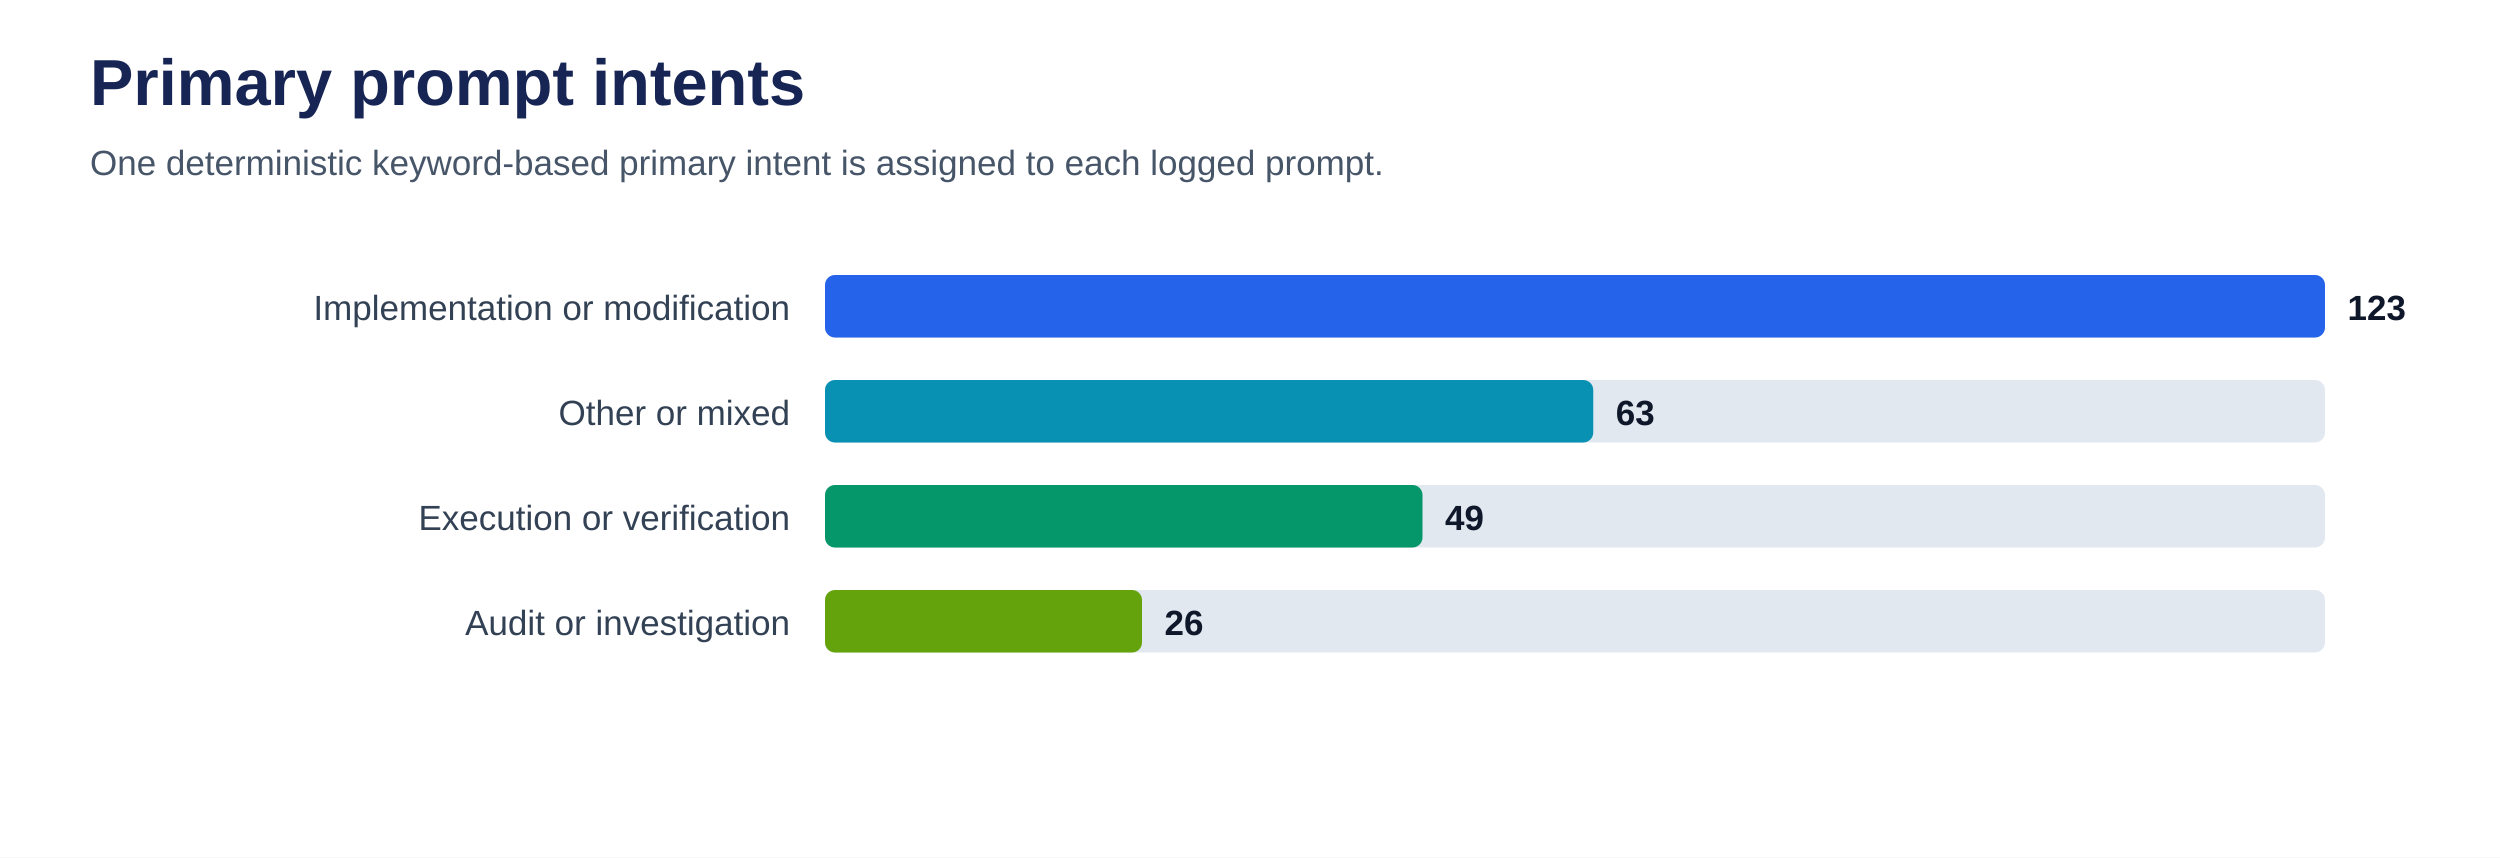
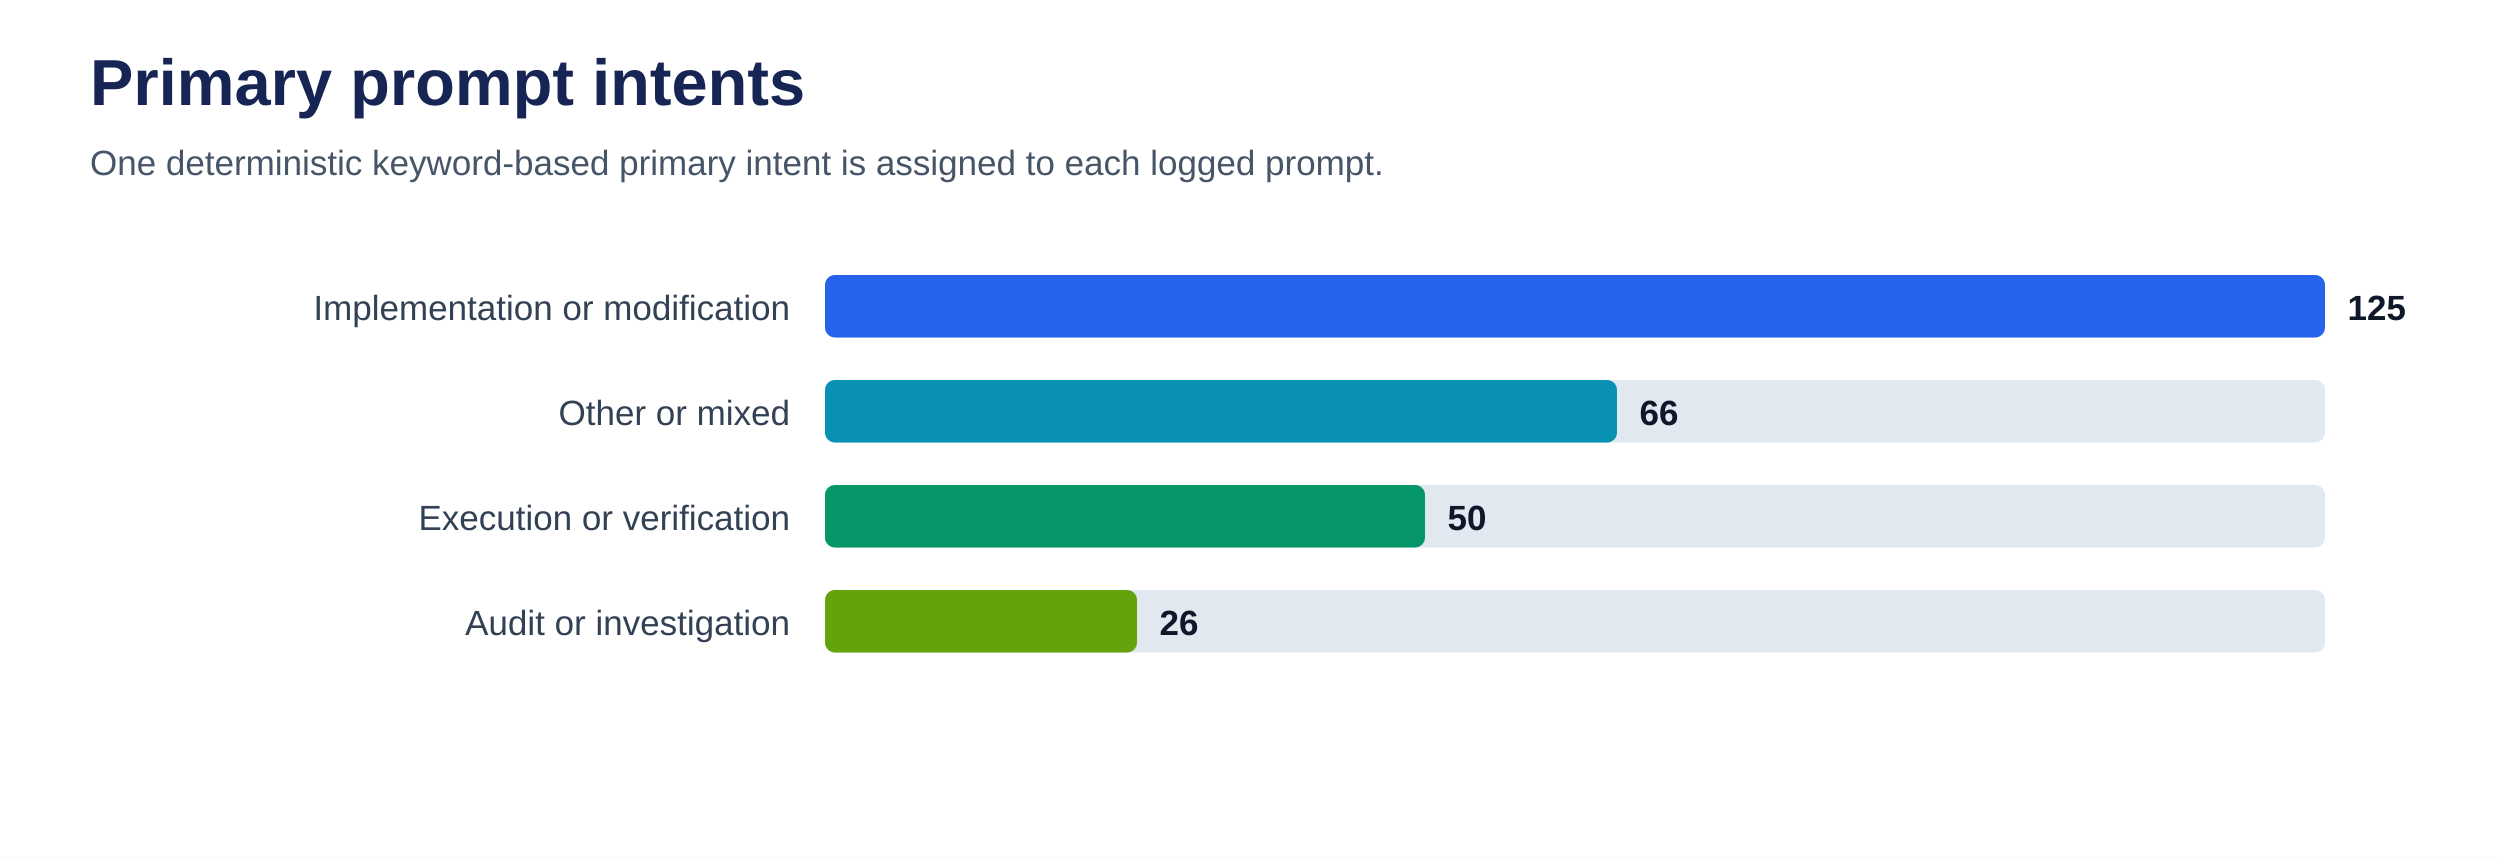
<svg xmlns="http://www.w3.org/2000/svg" viewBox="0 0 1000 343" role="img" aria-labelledby="title desc">
  <rect width="100%" height="100%" fill="#ffffff" />
  <text x="36" y="42" font-family="Arial, sans-serif" font-size="26" font-weight="700" fill="#172554">Primary prompt intents</text>
  <text x="36" y="70" font-family="Arial, sans-serif" font-size="14" fill="#475569">One deterministic keyword-based primary intent is assigned to each logged prompt.</text>
  <text x="316" y="128" text-anchor="end" font-family="Arial, sans-serif" font-size="14" fill="#334155">Implementation or modification</text>
  <rect x="330" y="110" width="600" height="25" rx="4" fill="#e2e8f0" />
  <rect x="330" y="110" width="600.0" height="25" rx="4" fill="#2563eb" />
-   <text x="939.0" y="128" font-family="Arial, sans-serif" font-size="14" font-weight="700" fill="#0f172a">123</text>
+   <text x="939.0" y="128" font-family="Arial, sans-serif" font-size="14" font-weight="700" fill="#0f172a">125</text>
  <text x="316" y="170" text-anchor="end" font-family="Arial, sans-serif" font-size="14" fill="#334155">Other or mixed</text>
  <rect x="330" y="152" width="600" height="25" rx="4" fill="#e2e8f0" />
-   <rect x="330" y="152" width="307.3" height="25" rx="4" fill="#0891b2" />
-   <text x="646.3" y="170" font-family="Arial, sans-serif" font-size="14" font-weight="700" fill="#0f172a">63</text>
+   <rect x="330" y="152" width="316.8" height="25" rx="4" fill="#0891b2" />
+   <text x="655.8" y="170" font-family="Arial, sans-serif" font-size="14" font-weight="700" fill="#0f172a">66</text>
  <text x="316" y="212" text-anchor="end" font-family="Arial, sans-serif" font-size="14" fill="#334155">Execution or verification</text>
  <rect x="330" y="194" width="600" height="25" rx="4" fill="#e2e8f0" />
-   <rect x="330" y="194" width="239.0" height="25" rx="4" fill="#059669" />
-   <text x="578.0" y="212" font-family="Arial, sans-serif" font-size="14" font-weight="700" fill="#0f172a">49</text>
+   <rect x="330" y="194" width="240.0" height="25" rx="4" fill="#059669" />
+   <text x="579.0" y="212" font-family="Arial, sans-serif" font-size="14" font-weight="700" fill="#0f172a">50</text>
  <text x="316" y="254" text-anchor="end" font-family="Arial, sans-serif" font-size="14" fill="#334155">Audit or investigation</text>
  <rect x="330" y="236" width="600" height="25" rx="4" fill="#e2e8f0" />
-   <rect x="330" y="236" width="126.8" height="25" rx="4" fill="#65a30d" />
-   <text x="465.8" y="254" font-family="Arial, sans-serif" font-size="14" font-weight="700" fill="#0f172a">26</text>
+   <rect x="330" y="236" width="124.8" height="25" rx="4" fill="#65a30d" />
+   <text x="463.8" y="254" font-family="Arial, sans-serif" font-size="14" font-weight="700" fill="#0f172a">26</text>
</svg>
